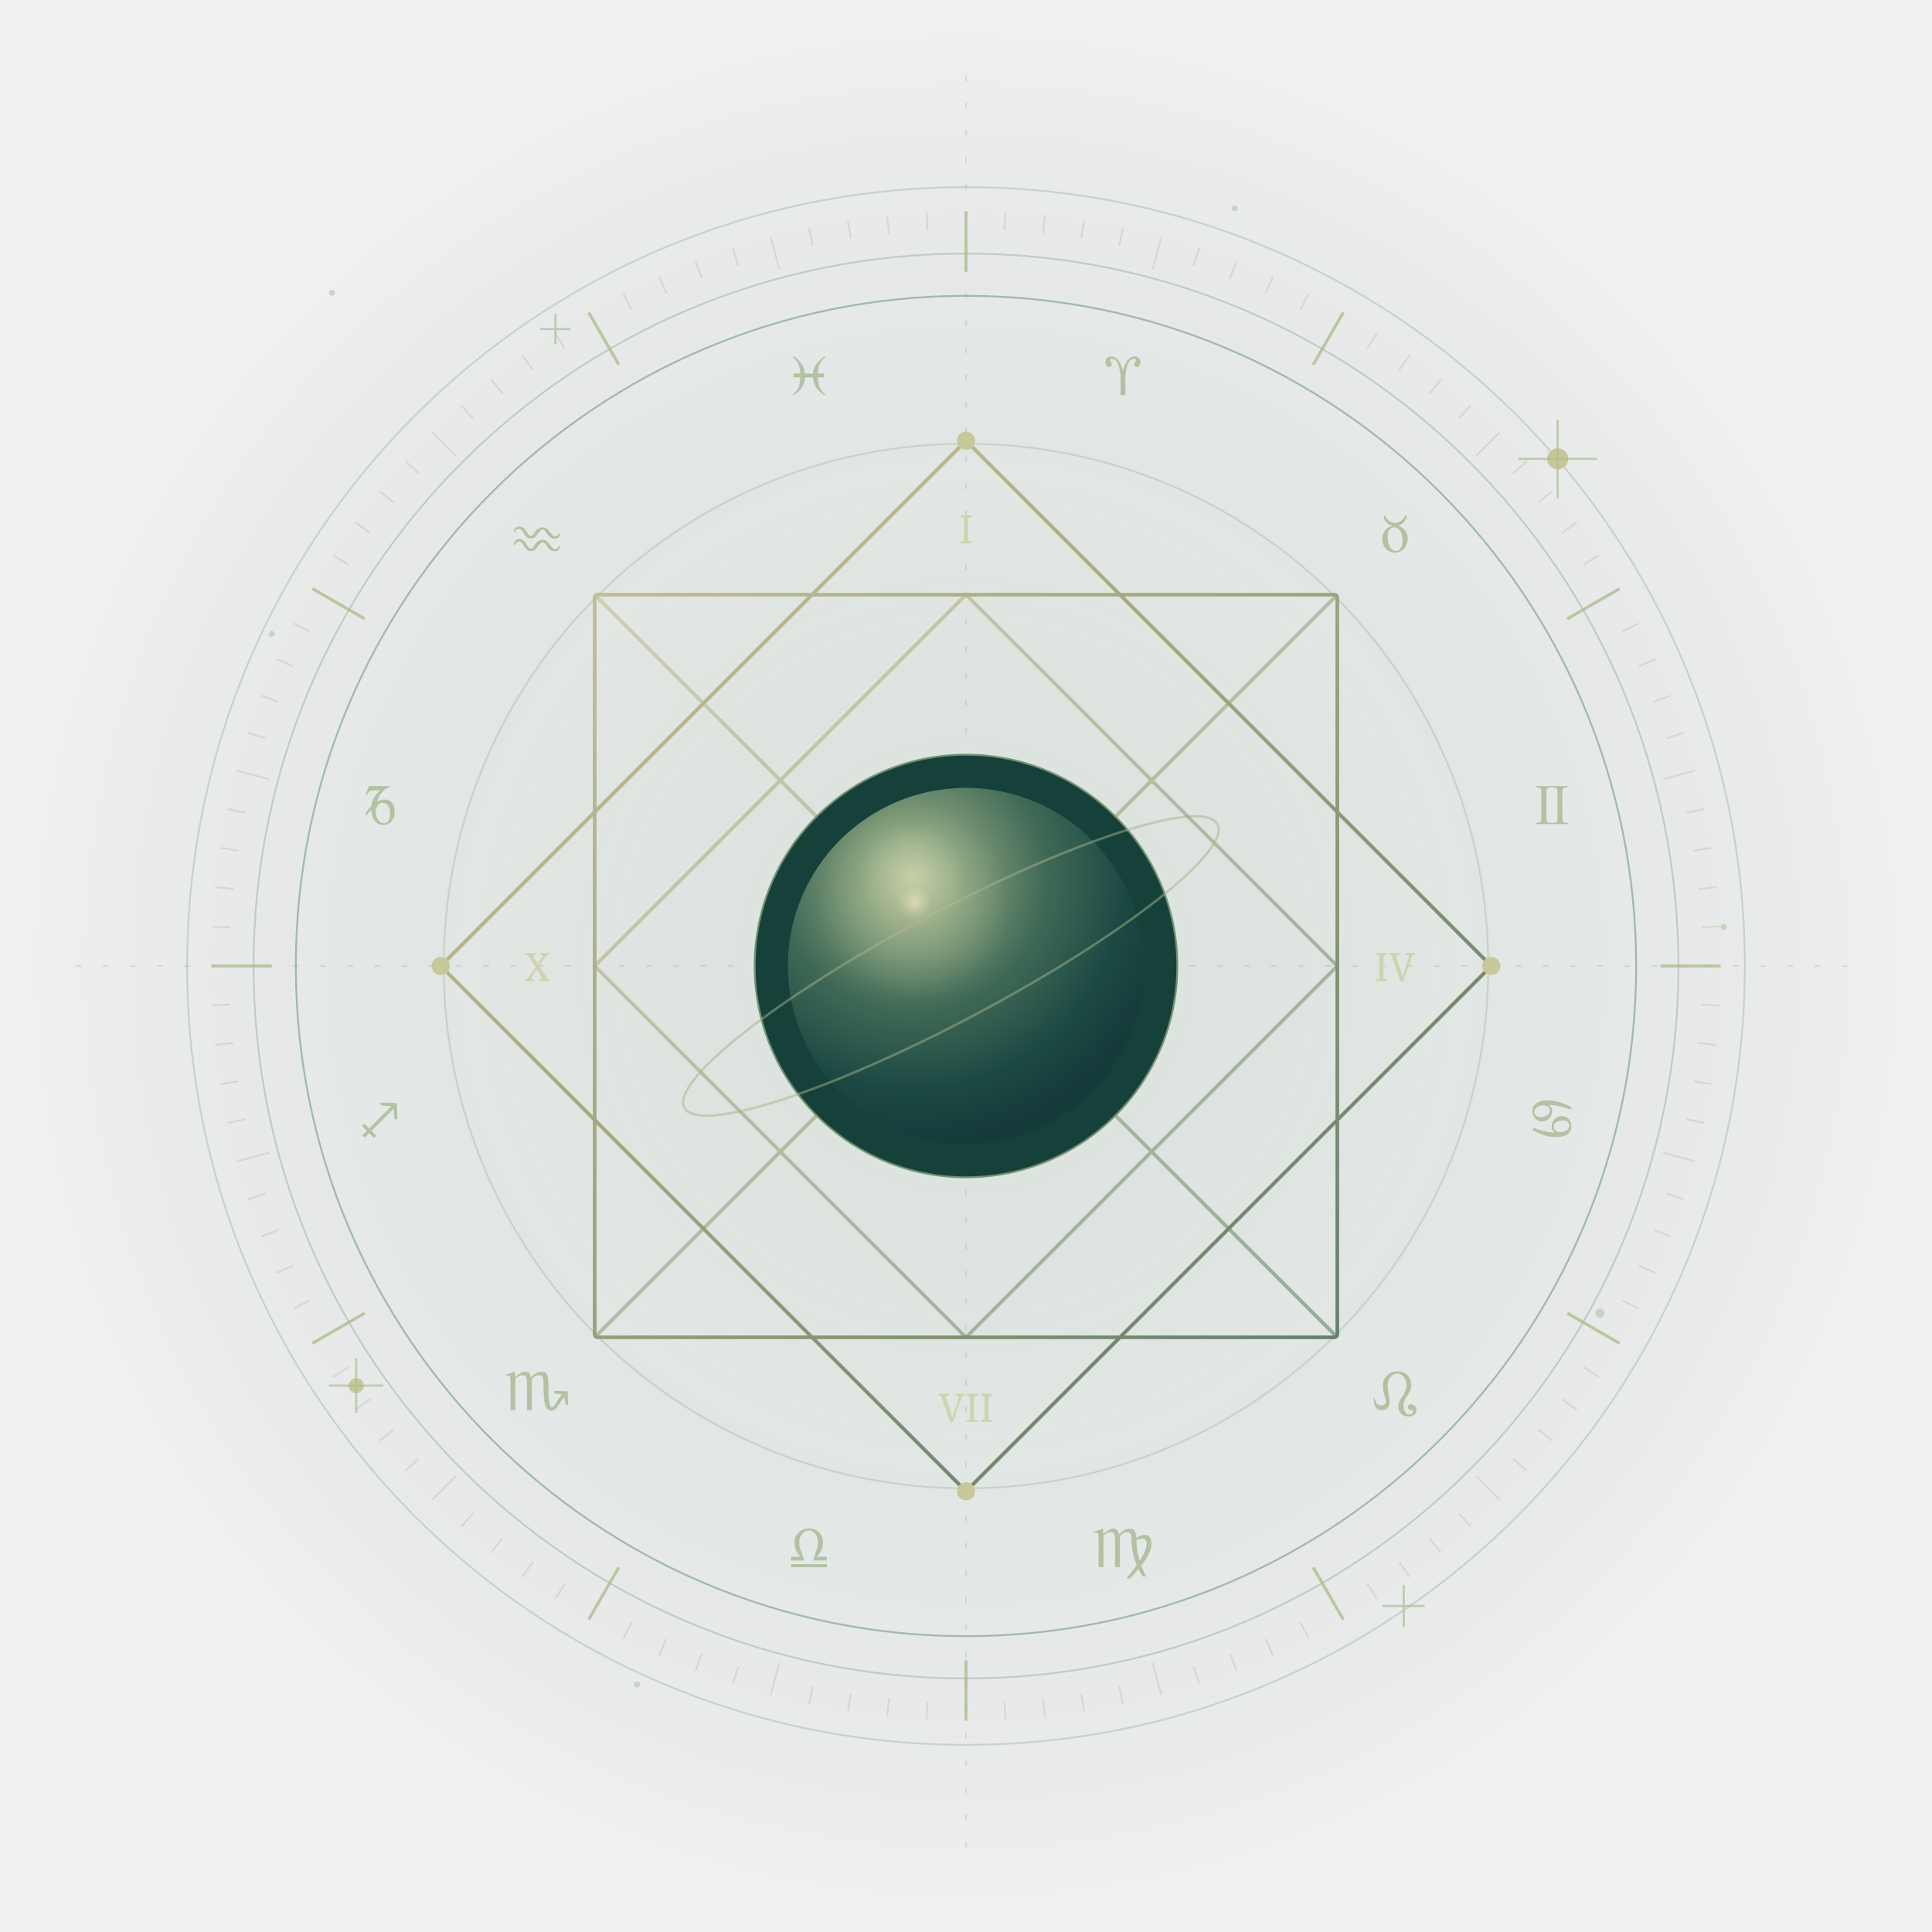
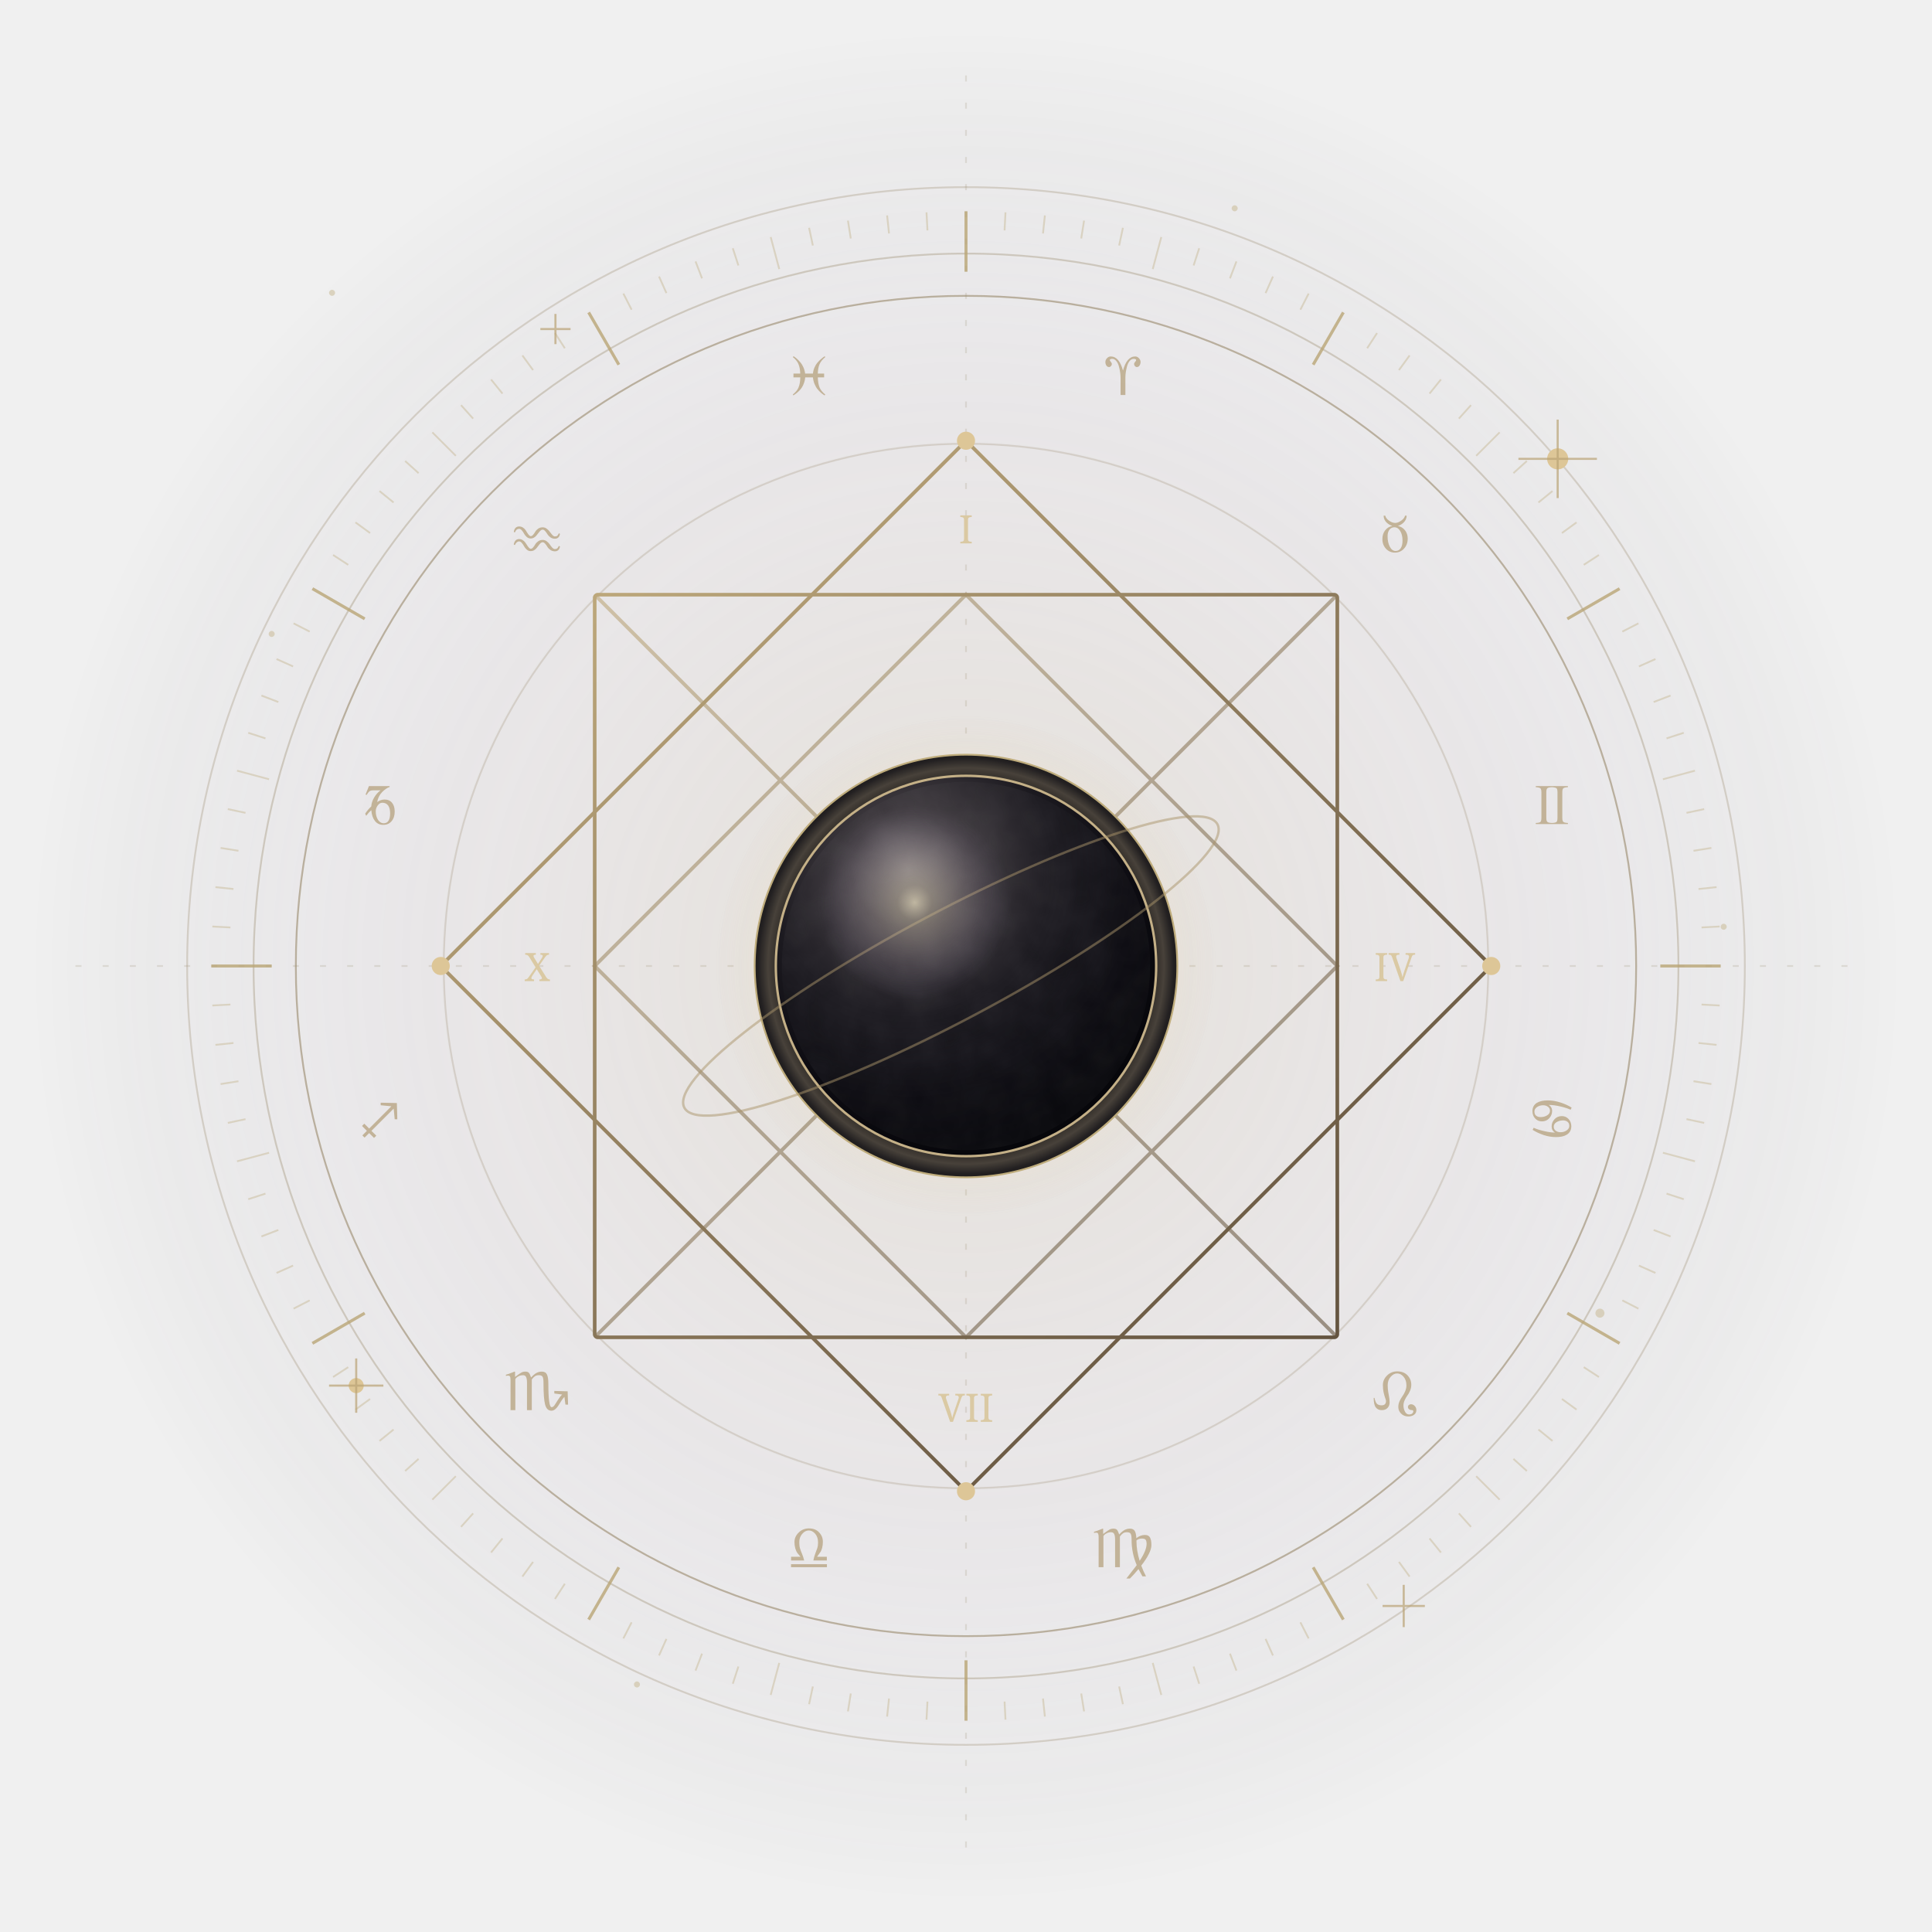
<svg xmlns="http://www.w3.org/2000/svg" viewBox="0 0 640 640" fill="none">
  <defs>
    <radialGradient id="halo">
-       <stop stop-color="#87a889" stop-opacity=".2" />
-       <stop offset=".7" stop-color="#55876f" stop-opacity=".07" />
-       <stop offset="1" stop-color="#143b3b" stop-opacity="0" />
+       <stop stop-color="#c6ad7d" stop-opacity=".2" />
+       <stop offset=".7" stop-color="#9b85a0" stop-opacity=".07" />
+       <stop offset="1" stop-color="#09090d" stop-opacity="0" />
    </radialGradient>
    <radialGradient id="orb" cx="35%" cy="25%" r="75%">
-       <stop stop-color="#c8d4ad" />
-       <stop offset=".2" stop-color="#829d7a" />
-       <stop offset=".5" stop-color="#3f6956" />
-       <stop offset=".8" stop-color="#1c4843" />
-       <stop offset="1" stop-color="#153a3a" />
+       <stop stop-color="#777174" />
+       <stop offset=".2" stop-color="#403b40" />
+       <stop offset=".5" stop-color="#1c1a20" />
+       <stop offset=".8" stop-color="#0c0b11" />
+       <stop offset="1" stop-color="#07070b" />
    </radialGradient>
    <radialGradient id="core">
      <stop stop-color="#f6ebc8" />
-       <stop offset=".18" stop-color="#c1c69c" stop-opacity=".6" />
-       <stop offset="1" stop-color="#b2caa0" stop-opacity="0" />
+       <stop offset=".18" stop-color="#d5c9ad" stop-opacity=".6" />
+       <stop offset="1" stop-color="#b7a6cd" stop-opacity="0" />
    </radialGradient>
    <linearGradient id="gold" x1="160" y1="125" x2="480" y2="485" gradientUnits="userSpaceOnUse">
-       <stop stop-color="#cfcb9e" />
-       <stop offset=".5" stop-color="#9da37a" />
-       <stop offset="1" stop-color="#527667" />
+       <stop stop-color="#d3bd8a" />
+       <stop offset=".5" stop-color="#8e7b5c" />
+       <stop offset="1" stop-color="#574837" />
    </linearGradient>
+     <radialGradient id="corona">
+       <stop offset="0.68" stop-color="#c0a36b" stop-opacity="0" />
+       <stop offset="0.79" stop-color="#e2cda2" stop-opacity=".26" />
+       <stop offset="0.83" stop-color="#e2cda2" stop-opacity=".08" />
+       <stop offset="1" stop-color="#c0a36b" stop-opacity="0" />
+     </radialGradient>
+     <filter id="lunar-texture">
+       <feTurbulence type="fractalNoise" baseFrequency=".09" numOctaves="3" seed="7" />
+       <feColorMatrix type="saturate" values="0" />
+       <feComposite in2="SourceGraphic" operator="in" />
+     </filter>
  </defs>
  <circle cx="320" cy="320" r="315" fill="url(#halo)" />
-   <g stroke="#759884" stroke-width=".6">
+   <g stroke="#98886a" stroke-width=".6">
    <circle cx="320" cy="320" r="258" opacity=".3" />
    <circle cx="320" cy="320" r="236" opacity=".35" />
    <circle cx="320" cy="320" r="222" opacity=".6" />
    <circle cx="320" cy="320" r="173" opacity=".25" />
    <path d="M320 25v590M25 320h590" stroke-dasharray="2 7" opacity=".2" />
  </g>
-   <path d="M320.00 90.00L320.00 70.00" stroke="#b2bb8e" stroke-width="1" opacity="0.8" />
-   <path d="M332.77 76.33L333.08 70.34" stroke="#b2bb8e" stroke-width="0.6" opacity="0.35" />
-   <path d="M345.50 77.34L346.13 71.37" stroke="#b2bb8e" stroke-width="0.6" opacity="0.35" />
-   <path d="M358.17 79.00L359.11 73.08" stroke="#b2bb8e" stroke-width="0.6" opacity="0.35" />
-   <path d="M370.73 81.33L371.98 75.46" stroke="#b2bb8e" stroke-width="0.6" opacity="0.35" />
-   <path d="M381.86 89.14L384.70 78.52" stroke="#b2bb8e" stroke-width="0.6" opacity="0.35" />
-   <path d="M395.40 87.94L397.25 82.24" stroke="#b2bb8e" stroke-width="0.6" opacity="0.35" />
-   <path d="M407.44 92.21L409.59 86.60" stroke="#b2bb8e" stroke-width="0.6" opacity="0.35" />
-   <path d="M419.24 97.09L421.68 91.61" stroke="#b2bb8e" stroke-width="0.6" opacity="0.35" />
-   <path d="M430.77 102.59L433.50 97.25" stroke="#b2bb8e" stroke-width="0.6" opacity="0.35" />
-   <path d="M435.00 120.81L445.00 103.49" stroke="#b2bb8e" stroke-width="1" opacity="0.8" />
-   <path d="M452.89 115.36L456.16 110.33" stroke="#b2bb8e" stroke-width="0.6" opacity="0.35" />
-   <path d="M463.42 122.60L466.95 117.75" stroke="#b2bb8e" stroke-width="0.6" opacity="0.35" />
-   <path d="M473.55 130.38L477.33 125.71" stroke="#b2bb8e" stroke-width="0.6" opacity="0.35" />
-   <path d="M483.27 138.67L487.28 134.21" stroke="#b2bb8e" stroke-width="0.6" opacity="0.35" />
-   <path d="M489.00 151.00L496.78 143.22" stroke="#b2bb8e" stroke-width="0.6" opacity="0.35" />
-   <path d="M501.33 156.73L505.79 152.72" stroke="#b2bb8e" stroke-width="0.6" opacity="0.35" />
-   <path d="M509.62 166.45L514.29 162.67" stroke="#b2bb8e" stroke-width="0.6" opacity="0.35" />
-   <path d="M517.40 176.58L522.25 173.05" stroke="#b2bb8e" stroke-width="0.6" opacity="0.35" />
-   <path d="M524.64 187.11L529.67 183.84" stroke="#b2bb8e" stroke-width="0.6" opacity="0.35" />
-   <path d="M519.19 205.00L536.51 195.00" stroke="#b2bb8e" stroke-width="1" opacity="0.8" />
-   <path d="M537.41 209.23L542.75 206.50" stroke="#b2bb8e" stroke-width="0.6" opacity="0.35" />
-   <path d="M542.91 220.76L548.39 218.32" stroke="#b2bb8e" stroke-width="0.6" opacity="0.35" />
-   <path d="M547.79 232.56L553.40 230.41" stroke="#b2bb8e" stroke-width="0.6" opacity="0.35" />
-   <path d="M552.06 244.60L557.76 242.75" stroke="#b2bb8e" stroke-width="0.6" opacity="0.35" />
-   <path d="M550.86 258.14L561.48 255.30" stroke="#b2bb8e" stroke-width="0.6" opacity="0.35" />
-   <path d="M558.67 269.27L564.54 268.02" stroke="#b2bb8e" stroke-width="0.6" opacity="0.35" />
-   <path d="M561.00 281.83L566.92 280.89" stroke="#b2bb8e" stroke-width="0.6" opacity="0.35" />
-   <path d="M562.66 294.50L568.63 293.87" stroke="#b2bb8e" stroke-width="0.6" opacity="0.35" />
-   <path d="M563.67 307.23L569.66 306.92" stroke="#b2bb8e" stroke-width="0.6" opacity="0.35" />
-   <path d="M550.00 320.00L570.00 320.00" stroke="#b2bb8e" stroke-width="1" opacity="0.8" />
-   <path d="M563.67 332.77L569.66 333.08" stroke="#b2bb8e" stroke-width="0.6" opacity="0.35" />
-   <path d="M562.66 345.50L568.63 346.13" stroke="#b2bb8e" stroke-width="0.6" opacity="0.35" />
-   <path d="M561.00 358.17L566.92 359.11" stroke="#b2bb8e" stroke-width="0.6" opacity="0.35" />
-   <path d="M558.67 370.73L564.54 371.98" stroke="#b2bb8e" stroke-width="0.6" opacity="0.35" />
-   <path d="M550.86 381.86L561.48 384.70" stroke="#b2bb8e" stroke-width="0.6" opacity="0.35" />
-   <path d="M552.06 395.40L557.76 397.25" stroke="#b2bb8e" stroke-width="0.6" opacity="0.35" />
-   <path d="M547.79 407.44L553.40 409.59" stroke="#b2bb8e" stroke-width="0.6" opacity="0.35" />
-   <path d="M542.91 419.24L548.39 421.68" stroke="#b2bb8e" stroke-width="0.6" opacity="0.35" />
-   <path d="M537.41 430.77L542.75 433.50" stroke="#b2bb8e" stroke-width="0.6" opacity="0.35" />
-   <path d="M519.19 435.00L536.51 445.00" stroke="#b2bb8e" stroke-width="1" opacity="0.8" />
-   <path d="M524.64 452.89L529.67 456.16" stroke="#b2bb8e" stroke-width="0.6" opacity="0.35" />
-   <path d="M517.40 463.42L522.25 466.95" stroke="#b2bb8e" stroke-width="0.6" opacity="0.35" />
-   <path d="M509.62 473.55L514.29 477.33" stroke="#b2bb8e" stroke-width="0.6" opacity="0.35" />
-   <path d="M501.33 483.27L505.79 487.28" stroke="#b2bb8e" stroke-width="0.6" opacity="0.35" />
-   <path d="M489.00 489.00L496.78 496.78" stroke="#b2bb8e" stroke-width="0.6" opacity="0.35" />
-   <path d="M483.27 501.33L487.28 505.79" stroke="#b2bb8e" stroke-width="0.6" opacity="0.35" />
-   <path d="M473.55 509.62L477.33 514.29" stroke="#b2bb8e" stroke-width="0.6" opacity="0.35" />
-   <path d="M463.42 517.40L466.95 522.25" stroke="#b2bb8e" stroke-width="0.6" opacity="0.35" />
-   <path d="M452.89 524.64L456.16 529.67" stroke="#b2bb8e" stroke-width="0.6" opacity="0.35" />
-   <path d="M435.00 519.19L445.00 536.51" stroke="#b2bb8e" stroke-width="1" opacity="0.8" />
-   <path d="M430.77 537.41L433.50 542.75" stroke="#b2bb8e" stroke-width="0.6" opacity="0.35" />
-   <path d="M419.24 542.91L421.68 548.39" stroke="#b2bb8e" stroke-width="0.6" opacity="0.35" />
-   <path d="M407.44 547.79L409.59 553.40" stroke="#b2bb8e" stroke-width="0.6" opacity="0.35" />
-   <path d="M395.40 552.06L397.25 557.76" stroke="#b2bb8e" stroke-width="0.6" opacity="0.35" />
-   <path d="M381.86 550.86L384.70 561.48" stroke="#b2bb8e" stroke-width="0.6" opacity="0.35" />
-   <path d="M370.73 558.67L371.98 564.54" stroke="#b2bb8e" stroke-width="0.6" opacity="0.35" />
-   <path d="M358.17 561.00L359.11 566.92" stroke="#b2bb8e" stroke-width="0.6" opacity="0.35" />
-   <path d="M345.50 562.66L346.13 568.63" stroke="#b2bb8e" stroke-width="0.6" opacity="0.35" />
-   <path d="M332.77 563.67L333.08 569.66" stroke="#b2bb8e" stroke-width="0.6" opacity="0.35" />
-   <path d="M320.00 550.00L320.00 570.00" stroke="#b2bb8e" stroke-width="1" opacity="0.8" />
-   <path d="M307.23 563.67L306.92 569.66" stroke="#b2bb8e" stroke-width="0.6" opacity="0.35" />
-   <path d="M294.50 562.66L293.87 568.63" stroke="#b2bb8e" stroke-width="0.6" opacity="0.35" />
-   <path d="M281.83 561.00L280.89 566.92" stroke="#b2bb8e" stroke-width="0.6" opacity="0.35" />
-   <path d="M269.27 558.67L268.02 564.54" stroke="#b2bb8e" stroke-width="0.6" opacity="0.35" />
-   <path d="M258.14 550.86L255.30 561.48" stroke="#b2bb8e" stroke-width="0.6" opacity="0.35" />
-   <path d="M244.60 552.06L242.75 557.76" stroke="#b2bb8e" stroke-width="0.6" opacity="0.35" />
-   <path d="M232.56 547.79L230.41 553.40" stroke="#b2bb8e" stroke-width="0.6" opacity="0.35" />
-   <path d="M220.76 542.91L218.32 548.39" stroke="#b2bb8e" stroke-width="0.6" opacity="0.35" />
-   <path d="M209.23 537.41L206.50 542.75" stroke="#b2bb8e" stroke-width="0.6" opacity="0.35" />
-   <path d="M205.00 519.19L195.00 536.51" stroke="#b2bb8e" stroke-width="1" opacity="0.8" />
-   <path d="M187.11 524.64L183.84 529.67" stroke="#b2bb8e" stroke-width="0.6" opacity="0.35" />
-   <path d="M176.58 517.40L173.05 522.25" stroke="#b2bb8e" stroke-width="0.6" opacity="0.35" />
-   <path d="M166.45 509.62L162.67 514.29" stroke="#b2bb8e" stroke-width="0.6" opacity="0.35" />
-   <path d="M156.73 501.33L152.72 505.79" stroke="#b2bb8e" stroke-width="0.6" opacity="0.35" />
-   <path d="M151.00 489.00L143.22 496.78" stroke="#b2bb8e" stroke-width="0.6" opacity="0.35" />
-   <path d="M138.67 483.27L134.21 487.28" stroke="#b2bb8e" stroke-width="0.6" opacity="0.35" />
-   <path d="M130.38 473.55L125.71 477.33" stroke="#b2bb8e" stroke-width="0.6" opacity="0.35" />
-   <path d="M122.60 463.42L117.75 466.95" stroke="#b2bb8e" stroke-width="0.6" opacity="0.35" />
-   <path d="M115.36 452.89L110.33 456.16" stroke="#b2bb8e" stroke-width="0.6" opacity="0.35" />
-   <path d="M120.81 435.00L103.49 445.00" stroke="#b2bb8e" stroke-width="1" opacity="0.8" />
-   <path d="M102.59 430.77L97.25 433.50" stroke="#b2bb8e" stroke-width="0.6" opacity="0.35" />
-   <path d="M97.09 419.24L91.61 421.68" stroke="#b2bb8e" stroke-width="0.6" opacity="0.35" />
-   <path d="M92.21 407.44L86.60 409.59" stroke="#b2bb8e" stroke-width="0.6" opacity="0.35" />
-   <path d="M87.94 395.40L82.24 397.25" stroke="#b2bb8e" stroke-width="0.6" opacity="0.35" />
-   <path d="M89.14 381.86L78.52 384.70" stroke="#b2bb8e" stroke-width="0.6" opacity="0.35" />
-   <path d="M81.33 370.73L75.46 371.98" stroke="#b2bb8e" stroke-width="0.6" opacity="0.35" />
-   <path d="M79.00 358.17L73.08 359.11" stroke="#b2bb8e" stroke-width="0.6" opacity="0.35" />
-   <path d="M77.34 345.50L71.37 346.13" stroke="#b2bb8e" stroke-width="0.6" opacity="0.35" />
-   <path d="M76.33 332.77L70.34 333.08" stroke="#b2bb8e" stroke-width="0.6" opacity="0.35" />
-   <path d="M90.00 320.00L70.00 320.00" stroke="#b2bb8e" stroke-width="1" opacity="0.8" />
-   <path d="M76.33 307.23L70.34 306.92" stroke="#b2bb8e" stroke-width="0.6" opacity="0.35" />
-   <path d="M77.34 294.50L71.37 293.87" stroke="#b2bb8e" stroke-width="0.6" opacity="0.35" />
-   <path d="M79.00 281.83L73.08 280.89" stroke="#b2bb8e" stroke-width="0.6" opacity="0.35" />
-   <path d="M81.33 269.27L75.46 268.02" stroke="#b2bb8e" stroke-width="0.6" opacity="0.35" />
-   <path d="M89.14 258.14L78.52 255.30" stroke="#b2bb8e" stroke-width="0.6" opacity="0.35" />
-   <path d="M87.94 244.60L82.24 242.75" stroke="#b2bb8e" stroke-width="0.6" opacity="0.35" />
-   <path d="M92.21 232.56L86.60 230.41" stroke="#b2bb8e" stroke-width="0.6" opacity="0.35" />
-   <path d="M97.09 220.76L91.61 218.32" stroke="#b2bb8e" stroke-width="0.6" opacity="0.35" />
-   <path d="M102.59 209.23L97.25 206.50" stroke="#b2bb8e" stroke-width="0.6" opacity="0.35" />
-   <path d="M120.81 205.00L103.49 195.00" stroke="#b2bb8e" stroke-width="1" opacity="0.8" />
-   <path d="M115.36 187.11L110.33 183.84" stroke="#b2bb8e" stroke-width="0.6" opacity="0.35" />
-   <path d="M122.60 176.58L117.75 173.05" stroke="#b2bb8e" stroke-width="0.6" opacity="0.35" />
-   <path d="M130.38 166.45L125.71 162.67" stroke="#b2bb8e" stroke-width="0.6" opacity="0.35" />
-   <path d="M138.67 156.73L134.21 152.72" stroke="#b2bb8e" stroke-width="0.6" opacity="0.35" />
-   <path d="M151.00 151.00L143.22 143.22" stroke="#b2bb8e" stroke-width="0.6" opacity="0.35" />
-   <path d="M156.73 138.67L152.72 134.21" stroke="#b2bb8e" stroke-width="0.6" opacity="0.35" />
-   <path d="M166.45 130.38L162.67 125.71" stroke="#b2bb8e" stroke-width="0.6" opacity="0.35" />
-   <path d="M176.58 122.60L173.05 117.75" stroke="#b2bb8e" stroke-width="0.6" opacity="0.35" />
-   <path d="M187.11 115.36L183.84 110.33" stroke="#b2bb8e" stroke-width="0.6" opacity="0.35" />
-   <path d="M205.00 120.81L195.00 103.49" stroke="#b2bb8e" stroke-width="1" opacity="0.8" />
-   <path d="M209.23 102.59L206.50 97.25" stroke="#b2bb8e" stroke-width="0.6" opacity="0.35" />
-   <path d="M220.76 97.09L218.32 91.61" stroke="#b2bb8e" stroke-width="0.6" opacity="0.35" />
-   <path d="M232.56 92.21L230.41 86.60" stroke="#b2bb8e" stroke-width="0.6" opacity="0.35" />
-   <path d="M244.60 87.94L242.75 82.24" stroke="#b2bb8e" stroke-width="0.6" opacity="0.35" />
-   <path d="M258.14 89.14L255.30 78.52" stroke="#b2bb8e" stroke-width="0.6" opacity="0.35" />
-   <path d="M269.27 81.33L268.02 75.46" stroke="#b2bb8e" stroke-width="0.6" opacity="0.35" />
-   <path d="M281.83 79.00L280.89 73.08" stroke="#b2bb8e" stroke-width="0.6" opacity="0.35" />
-   <path d="M294.50 77.34L293.87 71.37" stroke="#b2bb8e" stroke-width="0.6" opacity="0.35" />
-   <path d="M307.23 76.33L306.92 70.34" stroke="#b2bb8e" stroke-width="0.6" opacity="0.35" />
-   <text x="372.02" y="130.85" font-family="Apple Symbols,Segoe UI Symbol,serif" font-size="19" fill="#a9bb96" text-anchor="middle" opacity=".85">
+   <path d="M320.00 90.00L320.00 70.00" stroke="#b9a576" stroke-width="1" opacity="0.8" />
+   <path d="M332.77 76.33L333.08 70.34" stroke="#b9a576" stroke-width="0.6" opacity="0.35" />
+   <path d="M345.50 77.34L346.13 71.37" stroke="#b9a576" stroke-width="0.6" opacity="0.35" />
+   <path d="M358.17 79.00L359.11 73.08" stroke="#b9a576" stroke-width="0.6" opacity="0.35" />
+   <path d="M370.73 81.33L371.98 75.46" stroke="#b9a576" stroke-width="0.6" opacity="0.35" />
+   <path d="M381.86 89.14L384.70 78.52" stroke="#b9a576" stroke-width="0.6" opacity="0.35" />
+   <path d="M395.40 87.94L397.25 82.24" stroke="#b9a576" stroke-width="0.6" opacity="0.35" />
+   <path d="M407.44 92.21L409.59 86.60" stroke="#b9a576" stroke-width="0.6" opacity="0.35" />
+   <path d="M419.24 97.09L421.68 91.61" stroke="#b9a576" stroke-width="0.6" opacity="0.35" />
+   <path d="M430.77 102.59L433.50 97.25" stroke="#b9a576" stroke-width="0.6" opacity="0.35" />
+   <path d="M435.00 120.81L445.00 103.49" stroke="#b9a576" stroke-width="1" opacity="0.8" />
+   <path d="M452.89 115.36L456.16 110.33" stroke="#b9a576" stroke-width="0.6" opacity="0.35" />
+   <path d="M463.42 122.60L466.95 117.75" stroke="#b9a576" stroke-width="0.6" opacity="0.35" />
+   <path d="M473.55 130.38L477.33 125.71" stroke="#b9a576" stroke-width="0.6" opacity="0.35" />
+   <path d="M483.27 138.67L487.28 134.21" stroke="#b9a576" stroke-width="0.6" opacity="0.35" />
+   <path d="M489.00 151.00L496.78 143.22" stroke="#b9a576" stroke-width="0.6" opacity="0.35" />
+   <path d="M501.33 156.73L505.79 152.72" stroke="#b9a576" stroke-width="0.6" opacity="0.35" />
+   <path d="M509.62 166.45L514.29 162.67" stroke="#b9a576" stroke-width="0.6" opacity="0.35" />
+   <path d="M517.40 176.58L522.25 173.05" stroke="#b9a576" stroke-width="0.6" opacity="0.35" />
+   <path d="M524.64 187.11L529.67 183.84" stroke="#b9a576" stroke-width="0.6" opacity="0.35" />
+   <path d="M519.19 205.00L536.51 195.00" stroke="#b9a576" stroke-width="1" opacity="0.8" />
+   <path d="M537.41 209.23L542.75 206.50" stroke="#b9a576" stroke-width="0.6" opacity="0.35" />
+   <path d="M542.91 220.76L548.39 218.32" stroke="#b9a576" stroke-width="0.6" opacity="0.35" />
+   <path d="M547.79 232.56L553.40 230.41" stroke="#b9a576" stroke-width="0.6" opacity="0.35" />
+   <path d="M552.06 244.60L557.76 242.75" stroke="#b9a576" stroke-width="0.6" opacity="0.35" />
+   <path d="M550.86 258.14L561.48 255.30" stroke="#b9a576" stroke-width="0.6" opacity="0.35" />
+   <path d="M558.67 269.27L564.54 268.02" stroke="#b9a576" stroke-width="0.6" opacity="0.35" />
+   <path d="M561.00 281.83L566.92 280.89" stroke="#b9a576" stroke-width="0.6" opacity="0.35" />
+   <path d="M562.66 294.50L568.63 293.87" stroke="#b9a576" stroke-width="0.6" opacity="0.35" />
+   <path d="M563.67 307.23L569.66 306.92" stroke="#b9a576" stroke-width="0.6" opacity="0.35" />
+   <path d="M550.00 320.00L570.00 320.00" stroke="#b9a576" stroke-width="1" opacity="0.8" />
+   <path d="M563.67 332.77L569.66 333.08" stroke="#b9a576" stroke-width="0.6" opacity="0.35" />
+   <path d="M562.66 345.50L568.63 346.13" stroke="#b9a576" stroke-width="0.6" opacity="0.35" />
+   <path d="M561.00 358.17L566.92 359.11" stroke="#b9a576" stroke-width="0.6" opacity="0.35" />
+   <path d="M558.67 370.73L564.54 371.98" stroke="#b9a576" stroke-width="0.6" opacity="0.35" />
+   <path d="M550.86 381.86L561.48 384.70" stroke="#b9a576" stroke-width="0.6" opacity="0.35" />
+   <path d="M552.06 395.40L557.76 397.25" stroke="#b9a576" stroke-width="0.6" opacity="0.35" />
+   <path d="M547.79 407.44L553.40 409.59" stroke="#b9a576" stroke-width="0.6" opacity="0.35" />
+   <path d="M542.91 419.24L548.39 421.68" stroke="#b9a576" stroke-width="0.6" opacity="0.35" />
+   <path d="M537.41 430.77L542.75 433.50" stroke="#b9a576" stroke-width="0.6" opacity="0.35" />
+   <path d="M519.19 435.00L536.51 445.00" stroke="#b9a576" stroke-width="1" opacity="0.8" />
+   <path d="M524.64 452.89L529.67 456.16" stroke="#b9a576" stroke-width="0.6" opacity="0.35" />
+   <path d="M517.40 463.42L522.25 466.95" stroke="#b9a576" stroke-width="0.6" opacity="0.35" />
+   <path d="M509.62 473.55L514.29 477.33" stroke="#b9a576" stroke-width="0.6" opacity="0.35" />
+   <path d="M501.33 483.27L505.79 487.28" stroke="#b9a576" stroke-width="0.6" opacity="0.35" />
+   <path d="M489.00 489.00L496.78 496.78" stroke="#b9a576" stroke-width="0.6" opacity="0.35" />
+   <path d="M483.27 501.33L487.28 505.79" stroke="#b9a576" stroke-width="0.6" opacity="0.35" />
+   <path d="M473.55 509.62L477.33 514.29" stroke="#b9a576" stroke-width="0.6" opacity="0.35" />
+   <path d="M463.42 517.40L466.95 522.25" stroke="#b9a576" stroke-width="0.6" opacity="0.35" />
+   <path d="M452.89 524.64L456.16 529.67" stroke="#b9a576" stroke-width="0.6" opacity="0.35" />
+   <path d="M435.00 519.19L445.00 536.51" stroke="#b9a576" stroke-width="1" opacity="0.8" />
+   <path d="M430.77 537.41L433.50 542.75" stroke="#b9a576" stroke-width="0.6" opacity="0.35" />
+   <path d="M419.24 542.91L421.68 548.39" stroke="#b9a576" stroke-width="0.6" opacity="0.35" />
+   <path d="M407.44 547.79L409.59 553.40" stroke="#b9a576" stroke-width="0.6" opacity="0.35" />
+   <path d="M395.40 552.06L397.25 557.76" stroke="#b9a576" stroke-width="0.6" opacity="0.35" />
+   <path d="M381.86 550.86L384.70 561.48" stroke="#b9a576" stroke-width="0.6" opacity="0.35" />
+   <path d="M370.73 558.67L371.98 564.54" stroke="#b9a576" stroke-width="0.6" opacity="0.35" />
+   <path d="M358.17 561.00L359.11 566.92" stroke="#b9a576" stroke-width="0.6" opacity="0.35" />
+   <path d="M345.50 562.66L346.13 568.63" stroke="#b9a576" stroke-width="0.6" opacity="0.35" />
+   <path d="M332.77 563.67L333.08 569.66" stroke="#b9a576" stroke-width="0.6" opacity="0.35" />
+   <path d="M320.00 550.00L320.00 570.00" stroke="#b9a576" stroke-width="1" opacity="0.8" />
+   <path d="M307.23 563.67L306.92 569.66" stroke="#b9a576" stroke-width="0.6" opacity="0.35" />
+   <path d="M294.50 562.66L293.87 568.63" stroke="#b9a576" stroke-width="0.6" opacity="0.35" />
+   <path d="M281.83 561.00L280.89 566.92" stroke="#b9a576" stroke-width="0.6" opacity="0.35" />
+   <path d="M269.27 558.67L268.02 564.54" stroke="#b9a576" stroke-width="0.6" opacity="0.35" />
+   <path d="M258.14 550.86L255.30 561.48" stroke="#b9a576" stroke-width="0.6" opacity="0.35" />
+   <path d="M244.60 552.06L242.75 557.76" stroke="#b9a576" stroke-width="0.6" opacity="0.35" />
+   <path d="M232.56 547.79L230.41 553.40" stroke="#b9a576" stroke-width="0.6" opacity="0.35" />
+   <path d="M220.76 542.91L218.32 548.39" stroke="#b9a576" stroke-width="0.6" opacity="0.35" />
+   <path d="M209.23 537.41L206.50 542.75" stroke="#b9a576" stroke-width="0.6" opacity="0.35" />
+   <path d="M205.00 519.19L195.00 536.51" stroke="#b9a576" stroke-width="1" opacity="0.8" />
+   <path d="M187.11 524.64L183.84 529.67" stroke="#b9a576" stroke-width="0.6" opacity="0.35" />
+   <path d="M176.58 517.40L173.05 522.25" stroke="#b9a576" stroke-width="0.6" opacity="0.35" />
+   <path d="M166.45 509.62L162.67 514.29" stroke="#b9a576" stroke-width="0.6" opacity="0.35" />
+   <path d="M156.73 501.33L152.72 505.79" stroke="#b9a576" stroke-width="0.6" opacity="0.35" />
+   <path d="M151.00 489.00L143.22 496.78" stroke="#b9a576" stroke-width="0.6" opacity="0.35" />
+   <path d="M138.67 483.27L134.21 487.28" stroke="#b9a576" stroke-width="0.6" opacity="0.35" />
+   <path d="M130.38 473.55L125.71 477.33" stroke="#b9a576" stroke-width="0.6" opacity="0.35" />
+   <path d="M122.60 463.42L117.75 466.95" stroke="#b9a576" stroke-width="0.6" opacity="0.35" />
+   <path d="M115.36 452.89L110.33 456.16" stroke="#b9a576" stroke-width="0.6" opacity="0.35" />
+   <path d="M120.81 435.00L103.49 445.00" stroke="#b9a576" stroke-width="1" opacity="0.8" />
+   <path d="M102.59 430.77L97.25 433.50" stroke="#b9a576" stroke-width="0.6" opacity="0.35" />
+   <path d="M97.09 419.24L91.61 421.68" stroke="#b9a576" stroke-width="0.6" opacity="0.35" />
+   <path d="M92.21 407.44L86.60 409.59" stroke="#b9a576" stroke-width="0.6" opacity="0.35" />
+   <path d="M87.94 395.40L82.24 397.25" stroke="#b9a576" stroke-width="0.6" opacity="0.35" />
+   <path d="M89.14 381.86L78.52 384.70" stroke="#b9a576" stroke-width="0.6" opacity="0.35" />
+   <path d="M81.33 370.73L75.46 371.98" stroke="#b9a576" stroke-width="0.6" opacity="0.35" />
+   <path d="M79.00 358.17L73.08 359.11" stroke="#b9a576" stroke-width="0.6" opacity="0.35" />
+   <path d="M77.34 345.50L71.37 346.13" stroke="#b9a576" stroke-width="0.6" opacity="0.35" />
+   <path d="M76.33 332.77L70.34 333.08" stroke="#b9a576" stroke-width="0.6" opacity="0.35" />
+   <path d="M90.00 320.00L70.00 320.00" stroke="#b9a576" stroke-width="1" opacity="0.8" />
+   <path d="M76.33 307.23L70.34 306.92" stroke="#b9a576" stroke-width="0.6" opacity="0.35" />
+   <path d="M77.34 294.50L71.37 293.87" stroke="#b9a576" stroke-width="0.6" opacity="0.35" />
+   <path d="M79.00 281.83L73.08 280.89" stroke="#b9a576" stroke-width="0.6" opacity="0.35" />
+   <path d="M81.33 269.27L75.46 268.02" stroke="#b9a576" stroke-width="0.6" opacity="0.35" />
+   <path d="M89.14 258.14L78.52 255.30" stroke="#b9a576" stroke-width="0.6" opacity="0.35" />
+   <path d="M87.94 244.60L82.24 242.75" stroke="#b9a576" stroke-width="0.6" opacity="0.35" />
+   <path d="M92.21 232.56L86.60 230.41" stroke="#b9a576" stroke-width="0.6" opacity="0.35" />
+   <path d="M97.09 220.76L91.61 218.32" stroke="#b9a576" stroke-width="0.6" opacity="0.35" />
+   <path d="M102.59 209.23L97.25 206.50" stroke="#b9a576" stroke-width="0.6" opacity="0.35" />
+   <path d="M120.81 205.00L103.49 195.00" stroke="#b9a576" stroke-width="1" opacity="0.8" />
+   <path d="M115.36 187.11L110.33 183.84" stroke="#b9a576" stroke-width="0.6" opacity="0.35" />
+   <path d="M122.60 176.58L117.75 173.05" stroke="#b9a576" stroke-width="0.6" opacity="0.35" />
+   <path d="M130.38 166.45L125.71 162.67" stroke="#b9a576" stroke-width="0.6" opacity="0.35" />
+   <path d="M138.67 156.73L134.21 152.72" stroke="#b9a576" stroke-width="0.6" opacity="0.35" />
+   <path d="M151.00 151.00L143.22 143.22" stroke="#b9a576" stroke-width="0.6" opacity="0.35" />
+   <path d="M156.73 138.67L152.72 134.21" stroke="#b9a576" stroke-width="0.6" opacity="0.35" />
+   <path d="M166.45 130.38L162.67 125.71" stroke="#b9a576" stroke-width="0.6" opacity="0.35" />
+   <path d="M176.58 122.60L173.05 117.75" stroke="#b9a576" stroke-width="0.6" opacity="0.35" />
+   <path d="M187.11 115.36L183.84 110.33" stroke="#b9a576" stroke-width="0.6" opacity="0.35" />
+   <path d="M205.00 120.81L195.00 103.49" stroke="#b9a576" stroke-width="1" opacity="0.8" />
+   <path d="M209.23 102.59L206.50 97.25" stroke="#b9a576" stroke-width="0.6" opacity="0.35" />
+   <path d="M220.76 97.09L218.32 91.61" stroke="#b9a576" stroke-width="0.6" opacity="0.35" />
+   <path d="M232.56 92.21L230.41 86.60" stroke="#b9a576" stroke-width="0.6" opacity="0.35" />
+   <path d="M244.60 87.94L242.75 82.24" stroke="#b9a576" stroke-width="0.6" opacity="0.35" />
+   <path d="M258.14 89.14L255.30 78.52" stroke="#b9a576" stroke-width="0.6" opacity="0.35" />
+   <path d="M269.27 81.33L268.02 75.46" stroke="#b9a576" stroke-width="0.6" opacity="0.35" />
+   <path d="M281.83 79.00L280.89 73.08" stroke="#b9a576" stroke-width="0.6" opacity="0.35" />
+   <path d="M294.50 77.34L293.87 71.37" stroke="#b9a576" stroke-width="0.6" opacity="0.35" />
+   <path d="M307.23 76.33L306.92 70.34" stroke="#b9a576" stroke-width="0.6" opacity="0.35" />
+   <text x="372.02" y="130.85" font-family="Apple Symbols,Segoe UI Symbol,serif" font-size="19" fill="#bba989" text-anchor="middle" opacity=".85">
    ♈︎
  </text>
-   <text x="462.13" y="182.87" font-family="Apple Symbols,Segoe UI Symbol,serif" font-size="19" fill="#a9bb96" text-anchor="middle" opacity=".85">
+   <text x="462.13" y="182.87" font-family="Apple Symbols,Segoe UI Symbol,serif" font-size="19" fill="#bba989" text-anchor="middle" opacity=".85">
    ♉︎
  </text>
-   <text x="514.15" y="272.98" font-family="Apple Symbols,Segoe UI Symbol,serif" font-size="19" fill="#a9bb96" text-anchor="middle" opacity=".85">
+   <text x="514.15" y="272.98" font-family="Apple Symbols,Segoe UI Symbol,serif" font-size="19" fill="#bba989" text-anchor="middle" opacity=".85">
    ♊︎
  </text>
-   <text x="514.15" y="377.02" font-family="Apple Symbols,Segoe UI Symbol,serif" font-size="19" fill="#a9bb96" text-anchor="middle" opacity=".85">
+   <text x="514.15" y="377.02" font-family="Apple Symbols,Segoe UI Symbol,serif" font-size="19" fill="#bba989" text-anchor="middle" opacity=".85">
    ♋︎
  </text>
-   <text x="462.13" y="467.13" font-family="Apple Symbols,Segoe UI Symbol,serif" font-size="19" fill="#a9bb96" text-anchor="middle" opacity=".85">
+   <text x="462.13" y="467.13" font-family="Apple Symbols,Segoe UI Symbol,serif" font-size="19" fill="#bba989" text-anchor="middle" opacity=".85">
    ♌︎
  </text>
-   <text x="372.02" y="519.15" font-family="Apple Symbols,Segoe UI Symbol,serif" font-size="19" fill="#a9bb96" text-anchor="middle" opacity=".85">
+   <text x="372.02" y="519.15" font-family="Apple Symbols,Segoe UI Symbol,serif" font-size="19" fill="#bba989" text-anchor="middle" opacity=".85">
    ♍︎
  </text>
-   <text x="267.98" y="519.15" font-family="Apple Symbols,Segoe UI Symbol,serif" font-size="19" fill="#a9bb96" text-anchor="middle" opacity=".85">
+   <text x="267.98" y="519.15" font-family="Apple Symbols,Segoe UI Symbol,serif" font-size="19" fill="#bba989" text-anchor="middle" opacity=".85">
    ♎︎
  </text>
-   <text x="177.87" y="467.13" font-family="Apple Symbols,Segoe UI Symbol,serif" font-size="19" fill="#a9bb96" text-anchor="middle" opacity=".85">
+   <text x="177.87" y="467.13" font-family="Apple Symbols,Segoe UI Symbol,serif" font-size="19" fill="#bba989" text-anchor="middle" opacity=".85">
    ♏︎
  </text>
-   <text x="125.85" y="377.02" font-family="Apple Symbols,Segoe UI Symbol,serif" font-size="19" fill="#a9bb96" text-anchor="middle" opacity=".85">
+   <text x="125.85" y="377.02" font-family="Apple Symbols,Segoe UI Symbol,serif" font-size="19" fill="#bba989" text-anchor="middle" opacity=".85">
    ♐︎
  </text>
-   <text x="125.85" y="272.98" font-family="Apple Symbols,Segoe UI Symbol,serif" font-size="19" fill="#a9bb96" text-anchor="middle" opacity=".85">
+   <text x="125.85" y="272.98" font-family="Apple Symbols,Segoe UI Symbol,serif" font-size="19" fill="#bba989" text-anchor="middle" opacity=".85">
    ♑︎
  </text>
-   <text x="177.87" y="182.87" font-family="Apple Symbols,Segoe UI Symbol,serif" font-size="19" fill="#a9bb96" text-anchor="middle" opacity=".85">
+   <text x="177.87" y="182.87" font-family="Apple Symbols,Segoe UI Symbol,serif" font-size="19" fill="#bba989" text-anchor="middle" opacity=".85">
    ♒︎
  </text>
-   <text x="267.98" y="130.85" font-family="Apple Symbols,Segoe UI Symbol,serif" font-size="19" fill="#a9bb96" text-anchor="middle" opacity=".85">
+   <text x="267.98" y="130.85" font-family="Apple Symbols,Segoe UI Symbol,serif" font-size="19" fill="#bba989" text-anchor="middle" opacity=".85">
    ♓︎
  </text>
  <g stroke="url(#gold)" stroke-width="1.2">
    <rect x="197" y="197" width="246" height="246" rx="1" />
    <path d="m320 146 174 174-174 174-174-174Z" />
    <path d="m197 197 246 246M443 197 197 443M197 320l123-123 123 123-123 123Z" opacity=".6" />
  </g>
-   <circle cx="320" cy="320" r="70" fill="#16413b" stroke="#739071" stroke-width=".6" />
-   <circle cx="320" cy="320" r="59" fill="url(#orb)" />
-   <ellipse cx="315" cy="320" rx="100" ry="18" transform="rotate(-28 315 320)" stroke="#a5b18a" stroke-width=".8" opacity=".5" />
+   <circle cx="320" cy="320" r="70" fill="#111015" stroke="#bcaa79" stroke-width=".6" />
+   <circle cx="320" cy="320" r="83" fill="url(#corona)" />
+   <circle cx="320" cy="320" r="63" fill="url(#orb)" stroke="#c4b087" stroke-width=".8" />
+   <circle cx="320" cy="320" r="61" fill="#fff" opacity=".07" filter="url(#lunar-texture)" />
+   <ellipse cx="315" cy="320" rx="100" ry="18" transform="rotate(-28 315 320)" stroke="#a9946a" stroke-width=".8" opacity=".5" />
  <circle cx="303" cy="299" r="32" fill="url(#core)" opacity=".65" />
-   <g font-family="Georgia,serif" font-size="13" fill="#ced3ae" text-anchor="middle">
+   <g font-family="Georgia,serif" font-size="13" fill="#dac9a3" text-anchor="middle">
    <text x="320" y="180">I</text>
    <text x="320" y="471">VII</text>
    <text x="178" y="325">X</text>
    <text x="462" y="325">IV</text>
  </g>
-   <g fill="#c7c798">
+   <g fill="#ddc697">
    <circle cx="320" cy="146" r="3" />
    <circle cx="494" cy="320" r="3" />
    <circle cx="320" cy="494" r="3" />
    <circle cx="146" cy="320" r="3" />
    <circle cx="516" cy="152" r="3.5" />
    <circle cx="118" cy="459" r="2.5" />
  </g>
-   <g stroke="#adbc93" stroke-width=".7" opacity=".7">
+   <g stroke="#b9a375" stroke-width=".7" opacity=".7">
    <path d="M516 139v26m-13-13h26M118 450v18m-9-9h18M465 525v14m-7-7h14M184 104v10m-5-5h10" />
  </g>
-   <g fill="#a7bb9c" opacity=".5">
+   <g fill="#c6b68e" opacity=".5">
    <circle cx="90" cy="210" r="1" />
    <circle cx="530" cy="435" r="1.5" />
    <circle cx="211" cy="558" r="1" />
    <circle cx="409" cy="69" r="1" />
    <circle cx="571" cy="307" r="1" />
    <circle cx="110" cy="97" r="1" />
  </g>
</svg>
